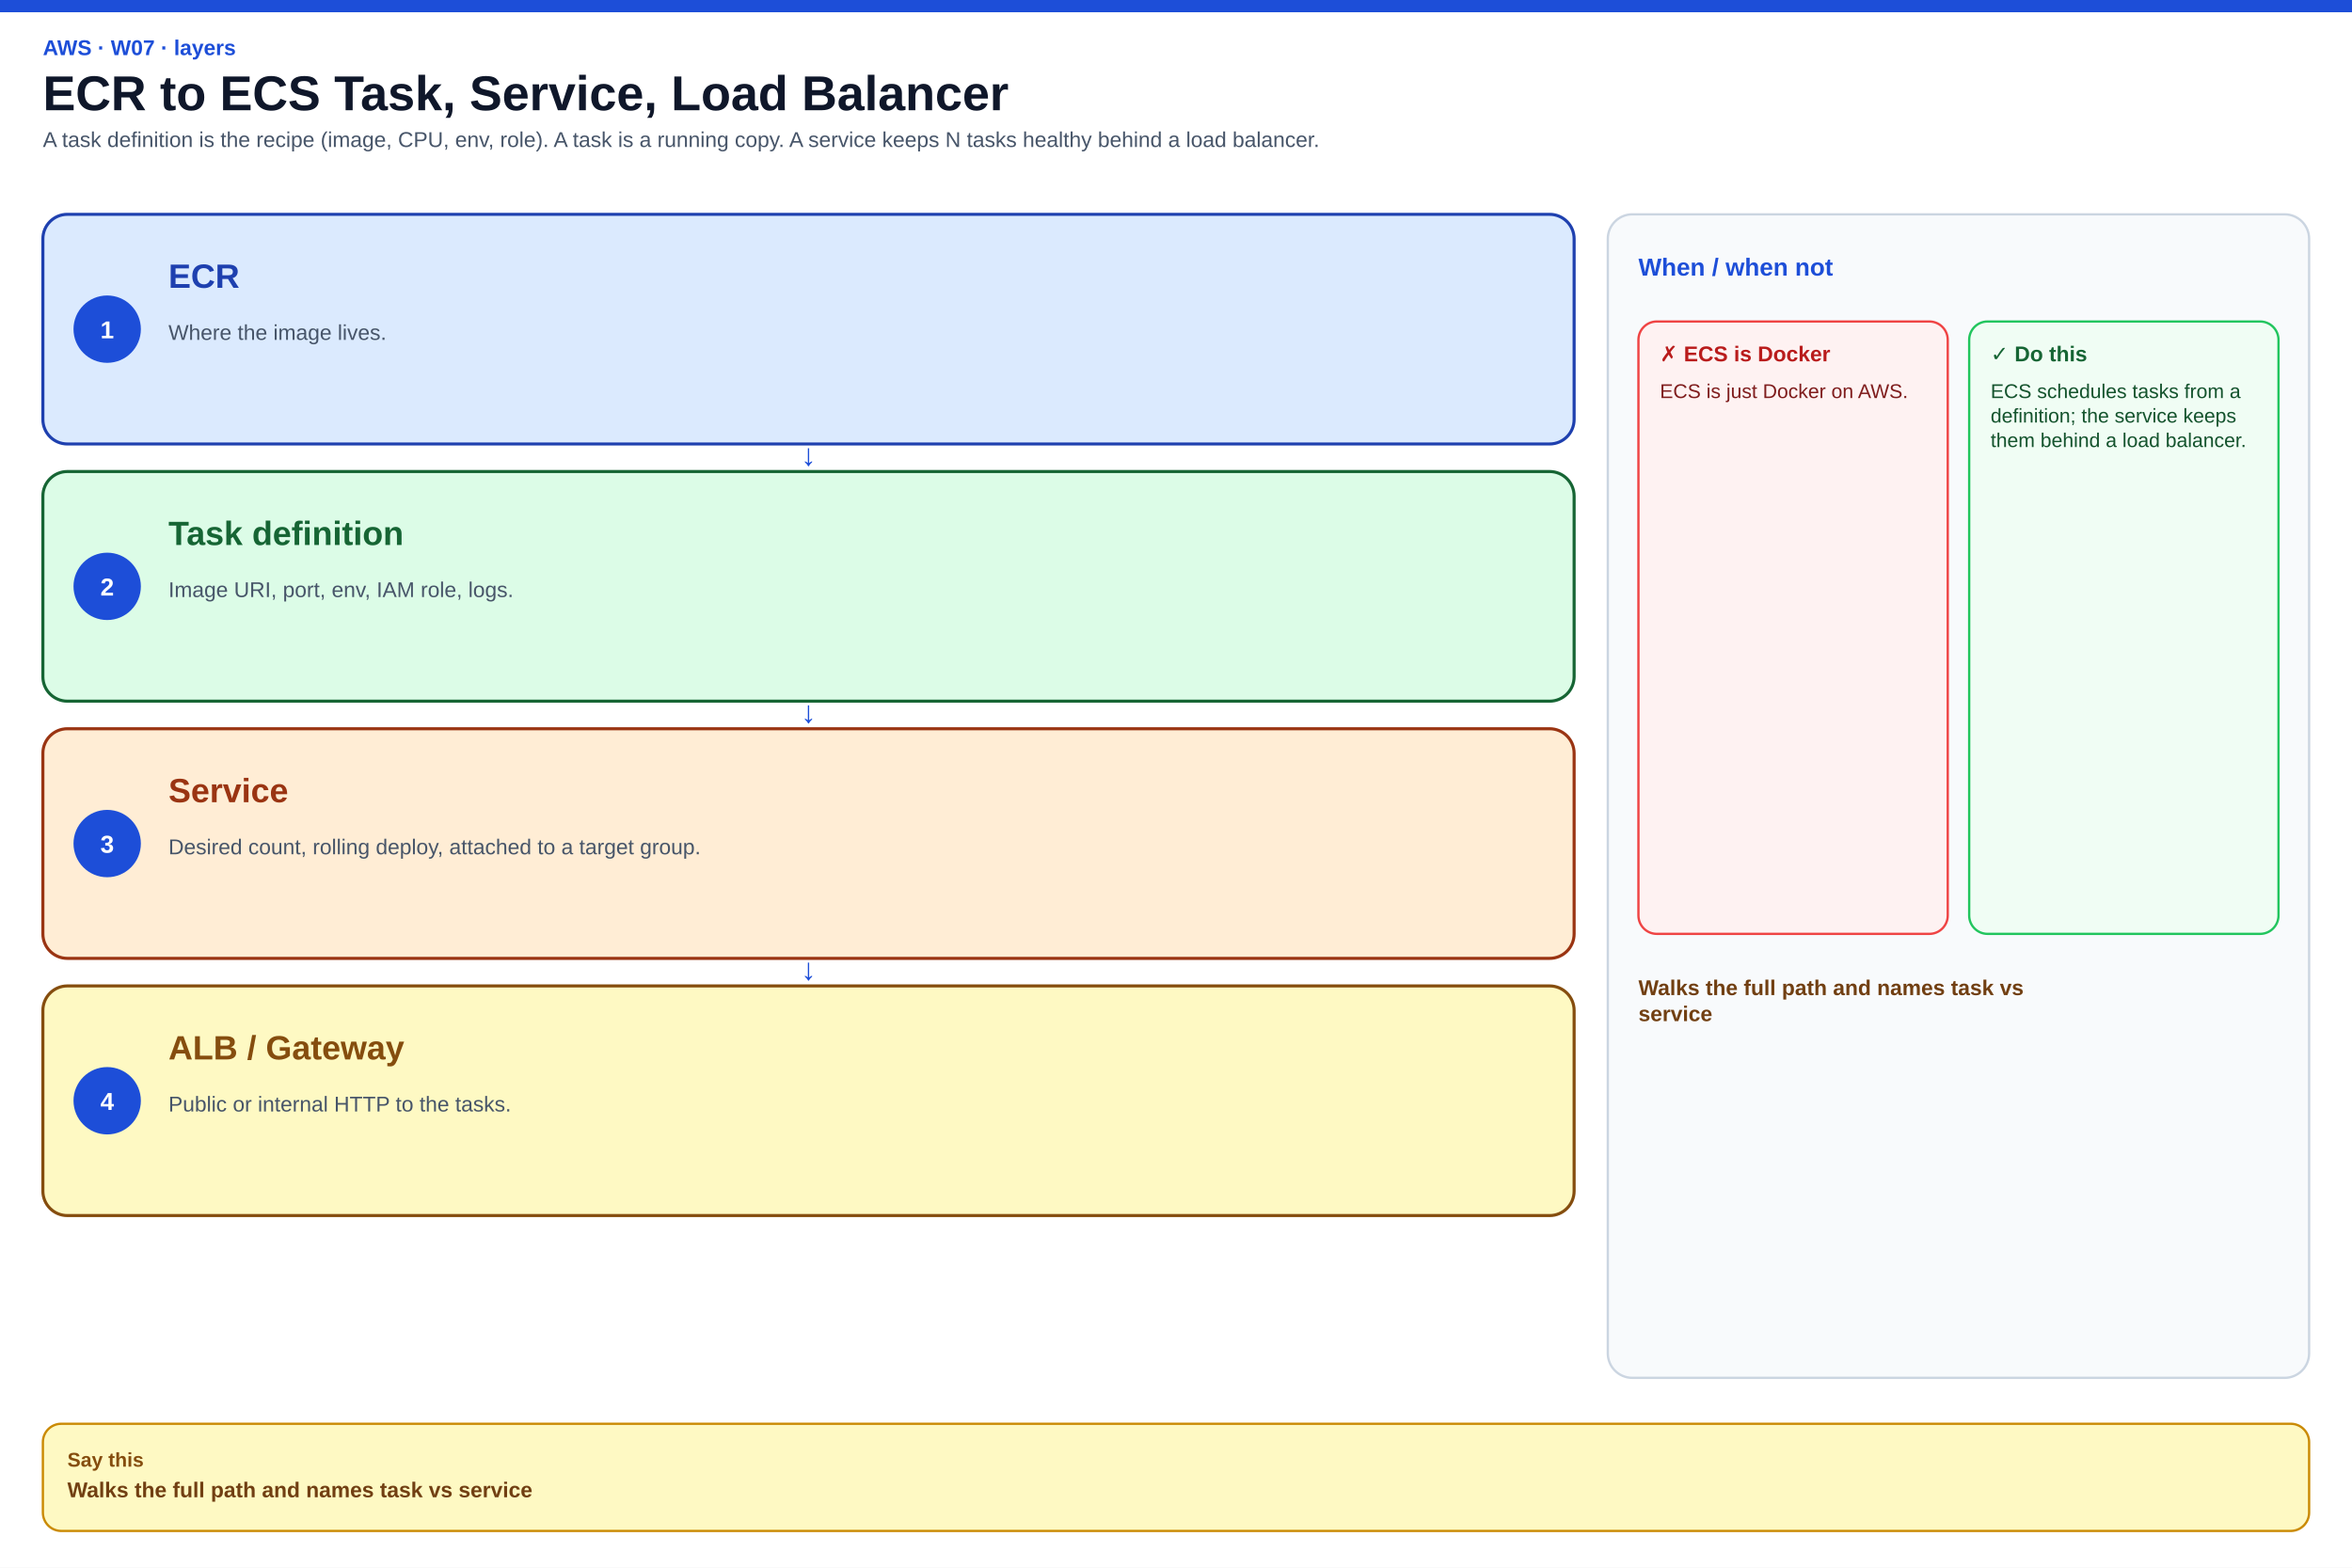
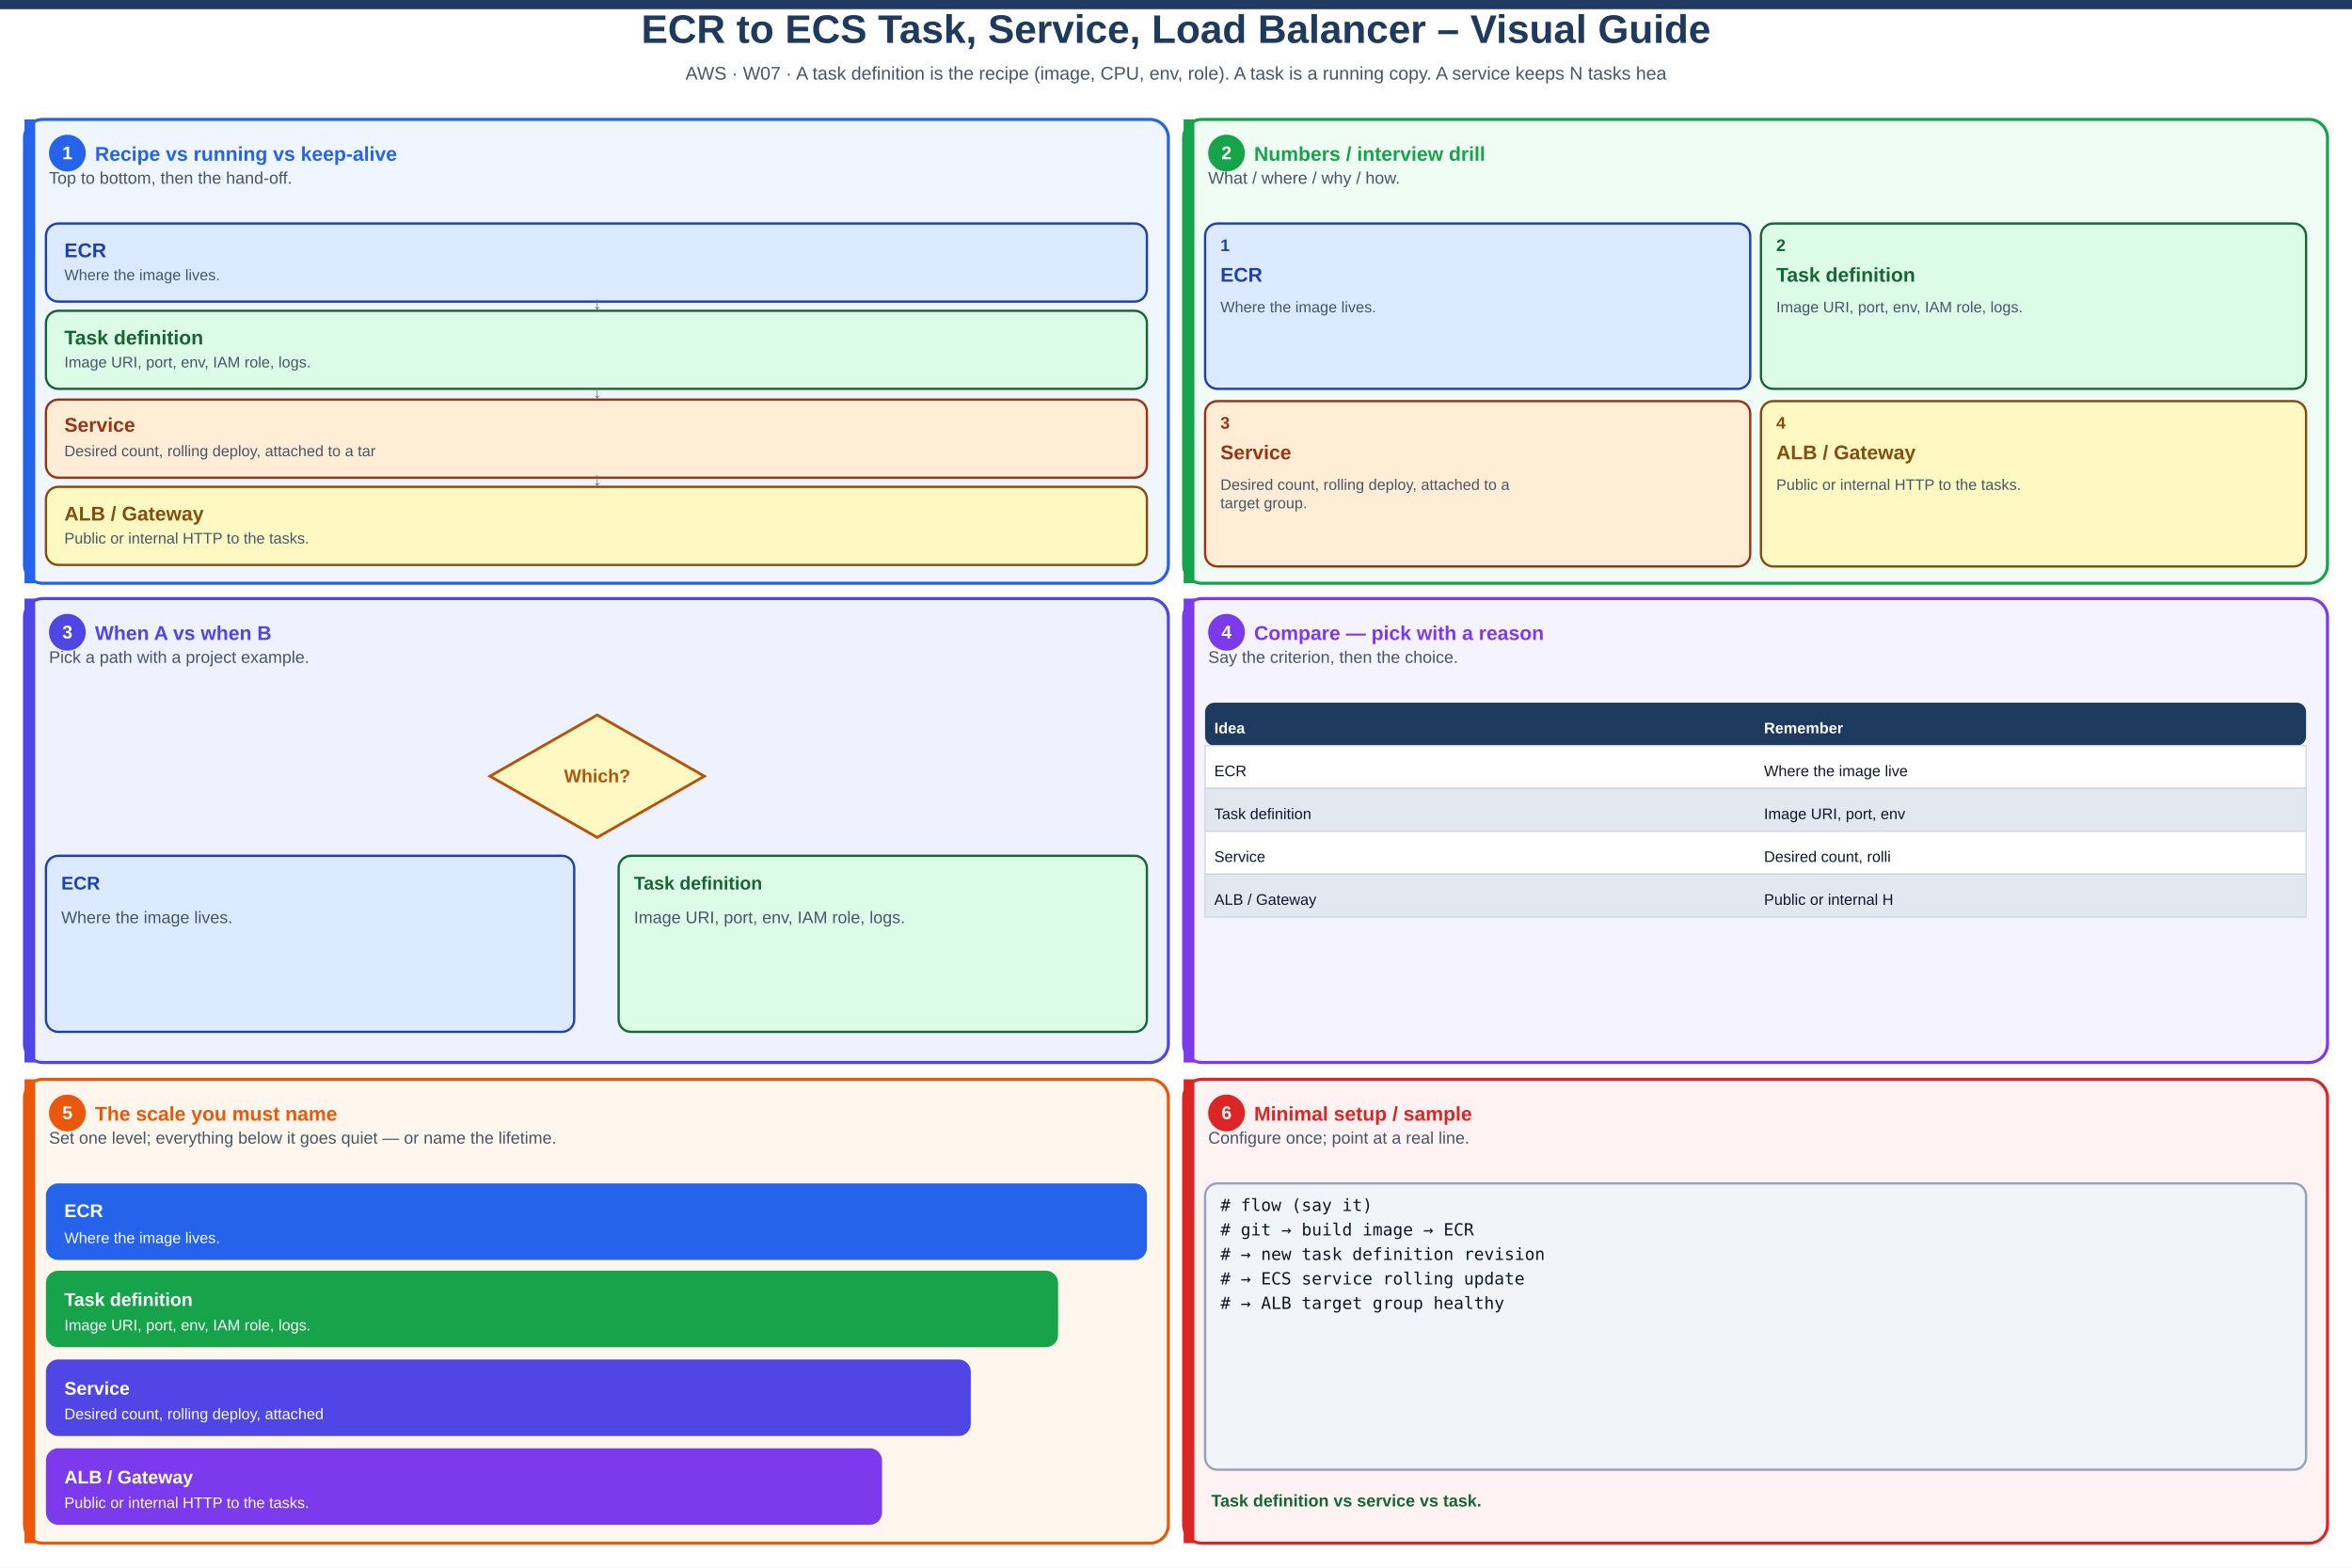
<svg xmlns="http://www.w3.org/2000/svg" width="1536" height="1024" viewBox="0 0 1536 1024">
  <defs>
    <marker id="arrow" markerWidth="8" markerHeight="8" refX="6" refY="4" orient="auto">
      <path d="M0,0 L8,4 L0,8 z" fill="#64748b" />
    </marker>
  </defs>
  <rect x="0" y="0" width="1536" height="1024" rx="0" fill="#ffffff" />
-   <rect x="0" y="0" width="1536" height="8" rx="0" fill="#1d4ed8" />
-   <text x="28" y="36" fill="#1d4ed8" font-size="14" font-weight="700" text-anchor="start" font-family="Segoe UI,Arial,sans-serif">AWS  ·  W07  ·  layers</text>
-   <text x="28" y="72" fill="#0f172a" font-size="32" font-weight="800" text-anchor="start" font-family="Segoe UI,Arial,sans-serif">ECR to ECS Task, Service, Load Balancer</text>
-   <text x="28" y="96" fill="#475569" font-size="14" font-weight="500" text-anchor="start" font-family="Segoe UI,Arial,sans-serif">
-     <tspan x="28" dy="0">A task definition is the recipe (image, CPU, env, role). A task is a running copy. A service keeps N tasks healthy behind a load balancer.</tspan>
+   <rect x="0" y="0" width="1536" height="6" rx="0" fill="#1e3a5f" />
+   <text x="768" y="28" fill="#1e3a5f" font-size="26" font-weight="800" text-anchor="middle" font-family="Segoe UI,Arial,sans-serif">ECR to ECS Task, Service, Load Balancer  –  Visual Guide</text>
+   <text x="768" y="52" fill="#475569" font-size="12" font-weight="500" text-anchor="middle" font-family="Segoe UI,Arial,sans-serif">AWS  ·  W07  ·  A task definition is the recipe (image, CPU, env, role). A task is a running copy. A service keeps N tasks hea</text>
+   <rect x="16" y="78" width="747" height="303" rx="12" fill="#eff6ff" stroke="#2563eb" stroke-width="2" />
+   <rect x="16" y="78" width="7" height="303" rx="0" fill="#2563eb" />
+   <circle cx="44" cy="100" r="12" fill="#2563eb" />
+   <text x="44" y="104" fill="#fff" font-size="12" font-weight="800" text-anchor="middle" font-family="Segoe UI,Arial,sans-serif">1</text>
+   <text x="62" y="105" fill="#2563eb" font-size="13" font-weight="800" text-anchor="start" font-family="Segoe UI,Arial,sans-serif">Recipe vs running vs keep-alive</text>
+   <text x="32" y="120" fill="#475569" font-size="11" font-weight="500" text-anchor="start" font-family="Segoe UI,Arial,sans-serif">
+     <tspan x="32" dy="0">Top to bottom, then the hand-off.</tspan>
  </text>
-   <rect x="28" y="140" width="1000" height="150" rx="16" fill="#dbeafe" stroke="#1e40af" stroke-width="2" />
-   <circle cx="70" cy="215" r="22" fill="#1d4ed8" />
-   <text x="70" y="221" fill="#fff" font-size="16" font-weight="800" text-anchor="middle" font-family="Segoe UI,Arial,sans-serif">1</text>
-   <text x="110" y="188" fill="#1e40af" font-size="22" font-weight="800" text-anchor="start" font-family="Segoe UI,Arial,sans-serif">ECR</text>
-   <text x="110" y="222" fill="#475569" font-size="14" font-weight="500" text-anchor="start" font-family="Segoe UI,Arial,sans-serif">
-     <tspan x="110" dy="0">Where the image lives.</tspan>
+   <rect x="30" y="146" width="719" height="51" rx="8" fill="#dbeafe" stroke="#1e40af" stroke-width="1.5" />
+   <text x="42" y="168" fill="#1e40af" font-size="13" font-weight="800" text-anchor="start" font-family="Segoe UI,Arial,sans-serif">ECR</text>
+   <text x="42" y="183" fill="#475569" font-size="10" font-weight="500" text-anchor="start" font-family="Segoe UI,Arial,sans-serif">Where the image lives.</text>
+   <text x="390" y="202" fill="#64748b" font-size="12" font-weight="800" text-anchor="middle" font-family="Segoe UI,Arial,sans-serif">↓</text>
+   <rect x="30" y="203" width="719" height="51" rx="8" fill="#dcfce7" stroke="#166534" stroke-width="1.5" />
+   <text x="42" y="225" fill="#166534" font-size="13" font-weight="800" text-anchor="start" font-family="Segoe UI,Arial,sans-serif">Task definition</text>
+   <text x="42" y="240" fill="#475569" font-size="10" font-weight="500" text-anchor="start" font-family="Segoe UI,Arial,sans-serif">Image URI, port, env, IAM role, logs.</text>
+   <text x="390" y="260" fill="#64748b" font-size="12" font-weight="800" text-anchor="middle" font-family="Segoe UI,Arial,sans-serif">↓</text>
+   <rect x="30" y="261" width="719" height="51" rx="8" fill="#ffedd5" stroke="#9a3412" stroke-width="1.5" />
+   <text x="42" y="282" fill="#9a3412" font-size="13" font-weight="800" text-anchor="start" font-family="Segoe UI,Arial,sans-serif">Service</text>
+   <text x="42" y="298" fill="#475569" font-size="10" font-weight="500" text-anchor="start" font-family="Segoe UI,Arial,sans-serif">Desired count, rolling deploy, attached to a tar</text>
+   <text x="390" y="317" fill="#64748b" font-size="12" font-weight="800" text-anchor="middle" font-family="Segoe UI,Arial,sans-serif">↓</text>
+   <rect x="30" y="318" width="719" height="51" rx="8" fill="#fef9c3" stroke="#854d0e" stroke-width="1.5" />
+   <text x="42" y="340" fill="#854d0e" font-size="13" font-weight="800" text-anchor="start" font-family="Segoe UI,Arial,sans-serif">ALB / Gateway</text>
+   <text x="42" y="355" fill="#475569" font-size="10" font-weight="500" text-anchor="start" font-family="Segoe UI,Arial,sans-serif">Public or internal HTTP to the tasks.</text>
+   <rect x="773" y="78" width="747" height="303" rx="12" fill="#f0fdf4" stroke="#16a34a" stroke-width="2" />
+   <rect x="773" y="78" width="7" height="303" rx="0" fill="#16a34a" />
+   <circle cx="801" cy="100" r="12" fill="#16a34a" />
+   <text x="801" y="104" fill="#fff" font-size="12" font-weight="800" text-anchor="middle" font-family="Segoe UI,Arial,sans-serif">2</text>
+   <text x="819" y="105" fill="#16a34a" font-size="13" font-weight="800" text-anchor="start" font-family="Segoe UI,Arial,sans-serif">Numbers / interview drill</text>
+   <text x="789" y="120" fill="#475569" font-size="11" font-weight="500" text-anchor="start" font-family="Segoe UI,Arial,sans-serif">
+     <tspan x="789" dy="0">What / where / why / how.</tspan>
  </text>
-   <text x="528" y="304" fill="#1d4ed8" font-size="20" font-weight="800" text-anchor="middle" font-family="Segoe UI,Arial,sans-serif">↓</text>
-   <rect x="28" y="308" width="1000" height="150" rx="16" fill="#dcfce7" stroke="#166534" stroke-width="2" />
-   <circle cx="70" cy="383" r="22" fill="#1d4ed8" />
-   <text x="70" y="389" fill="#fff" font-size="16" font-weight="800" text-anchor="middle" font-family="Segoe UI,Arial,sans-serif">2</text>
-   <text x="110" y="356" fill="#166534" font-size="22" font-weight="800" text-anchor="start" font-family="Segoe UI,Arial,sans-serif">Task definition</text>
-   <text x="110" y="390" fill="#475569" font-size="14" font-weight="500" text-anchor="start" font-family="Segoe UI,Arial,sans-serif">
-     <tspan x="110" dy="0">Image URI, port, env, IAM role, logs.</tspan>
+   <rect x="787" y="146" width="356" height="108" rx="8" fill="#dbeafe" stroke="#1e40af" stroke-width="1.5" />
+   <text x="797" y="164" fill="#1e40af" font-size="11" font-weight="800" text-anchor="start" font-family="Segoe UI,Arial,sans-serif">1</text>
+   <text x="797" y="184" fill="#1e40af" font-size="13" font-weight="800" text-anchor="start" font-family="Segoe UI,Arial,sans-serif">ECR</text>
+   <text x="797" y="204" fill="#475569" font-size="10" font-weight="500" text-anchor="start" font-family="Segoe UI,Arial,sans-serif">
+     <tspan x="797" dy="0">Where the image lives.</tspan>
  </text>
-   <text x="528" y="472" fill="#1d4ed8" font-size="20" font-weight="800" text-anchor="middle" font-family="Segoe UI,Arial,sans-serif">↓</text>
-   <rect x="28" y="476" width="1000" height="150" rx="16" fill="#ffedd5" stroke="#9a3412" stroke-width="2" />
-   <circle cx="70" cy="551" r="22" fill="#1d4ed8" />
-   <text x="70" y="557" fill="#fff" font-size="16" font-weight="800" text-anchor="middle" font-family="Segoe UI,Arial,sans-serif">3</text>
-   <text x="110" y="524" fill="#9a3412" font-size="22" font-weight="800" text-anchor="start" font-family="Segoe UI,Arial,sans-serif">Service</text>
-   <text x="110" y="558" fill="#475569" font-size="14" font-weight="500" text-anchor="start" font-family="Segoe UI,Arial,sans-serif">
-     <tspan x="110" dy="0">Desired count, rolling deploy, attached to a target group.</tspan>
+   <rect x="1150" y="146" width="356" height="108" rx="8" fill="#dcfce7" stroke="#166534" stroke-width="1.5" />
+   <text x="1160" y="164" fill="#166534" font-size="11" font-weight="800" text-anchor="start" font-family="Segoe UI,Arial,sans-serif">2</text>
+   <text x="1160" y="184" fill="#166534" font-size="13" font-weight="800" text-anchor="start" font-family="Segoe UI,Arial,sans-serif">Task definition</text>
+   <text x="1160" y="204" fill="#475569" font-size="10" font-weight="500" text-anchor="start" font-family="Segoe UI,Arial,sans-serif">
+     <tspan x="1160" dy="0">Image URI, port, env, IAM role, logs.</tspan>
  </text>
-   <text x="528" y="640" fill="#1d4ed8" font-size="20" font-weight="800" text-anchor="middle" font-family="Segoe UI,Arial,sans-serif">↓</text>
-   <rect x="28" y="644" width="1000" height="150" rx="16" fill="#fef9c3" stroke="#854d0e" stroke-width="2" />
-   <circle cx="70" cy="719" r="22" fill="#1d4ed8" />
-   <text x="70" y="725" fill="#fff" font-size="16" font-weight="800" text-anchor="middle" font-family="Segoe UI,Arial,sans-serif">4</text>
-   <text x="110" y="692" fill="#854d0e" font-size="22" font-weight="800" text-anchor="start" font-family="Segoe UI,Arial,sans-serif">ALB / Gateway</text>
-   <text x="110" y="726" fill="#475569" font-size="14" font-weight="500" text-anchor="start" font-family="Segoe UI,Arial,sans-serif">
-     <tspan x="110" dy="0">Public or internal HTTP to the tasks.</tspan>
+   <rect x="787" y="262" width="356" height="108" rx="8" fill="#ffedd5" stroke="#9a3412" stroke-width="1.5" />
+   <text x="797" y="280" fill="#9a3412" font-size="11" font-weight="800" text-anchor="start" font-family="Segoe UI,Arial,sans-serif">3</text>
+   <text x="797" y="300" fill="#9a3412" font-size="13" font-weight="800" text-anchor="start" font-family="Segoe UI,Arial,sans-serif">Service</text>
+   <text x="797" y="320" fill="#475569" font-size="10" font-weight="500" text-anchor="start" font-family="Segoe UI,Arial,sans-serif">
+     <tspan x="797" dy="0">Desired count, rolling deploy, attached to a</tspan>
+     <tspan x="797" dy="12">target group.</tspan>
  </text>
-   <rect x="1050" y="140" width="458" height="760" rx="16" fill="#f8fafc" stroke="#cbd5e1" stroke-width="1.5" />
-   <text x="1070" y="180" fill="#1d4ed8" font-size="16" font-weight="800" text-anchor="start" font-family="Segoe UI,Arial,sans-serif">When / when not</text>
-   <rect x="1070" y="210" width="202" height="400" rx="12" fill="#fef2f2" stroke="#ef4444" stroke-width="1.5" />
-   <text x="1084" y="236" fill="#b91c1c" font-size="14" font-weight="800" text-anchor="start" font-family="Segoe UI,Arial,sans-serif">✗  ECS is Docker</text>
-   <text x="1084" y="260" fill="#7f1d1d" font-size="13" font-weight="500" text-anchor="start" font-family="Segoe UI,Arial,sans-serif">
-     <tspan x="1084" dy="0">ECS is just Docker on AWS.</tspan>
+   <rect x="1150" y="262" width="356" height="108" rx="8" fill="#fef9c3" stroke="#854d0e" stroke-width="1.5" />
+   <text x="1160" y="280" fill="#854d0e" font-size="11" font-weight="800" text-anchor="start" font-family="Segoe UI,Arial,sans-serif">4</text>
+   <text x="1160" y="300" fill="#854d0e" font-size="13" font-weight="800" text-anchor="start" font-family="Segoe UI,Arial,sans-serif">ALB / Gateway</text>
+   <text x="1160" y="320" fill="#475569" font-size="10" font-weight="500" text-anchor="start" font-family="Segoe UI,Arial,sans-serif">
+     <tspan x="1160" dy="0">Public or internal HTTP to the tasks.</tspan>
  </text>
-   <rect x="1286" y="210" width="202" height="400" rx="12" fill="#f0fdf4" stroke="#22c55e" stroke-width="1.5" />
-   <text x="1300" y="236" fill="#166534" font-size="14" font-weight="800" text-anchor="start" font-family="Segoe UI,Arial,sans-serif">✓  Do this</text>
-   <text x="1300" y="260" fill="#14532d" font-size="13" font-weight="500" text-anchor="start" font-family="Segoe UI,Arial,sans-serif">
-     <tspan x="1300" dy="0">ECS schedules tasks from a</tspan>
-     <tspan x="1300" dy="16">definition; the service keeps</tspan>
-     <tspan x="1300" dy="16">them behind a load balancer.</tspan>
+   <rect x="16" y="391" width="747" height="303" rx="12" fill="#eef2ff" stroke="#4f46e5" stroke-width="2" />
+   <rect x="16" y="391" width="7" height="303" rx="0" fill="#4f46e5" />
+   <circle cx="44" cy="413" r="12" fill="#4f46e5" />
+   <text x="44" y="417" fill="#fff" font-size="12" font-weight="800" text-anchor="middle" font-family="Segoe UI,Arial,sans-serif">3</text>
+   <text x="62" y="418" fill="#4f46e5" font-size="13" font-weight="800" text-anchor="start" font-family="Segoe UI,Arial,sans-serif">When A vs when B</text>
+   <text x="32" y="433" fill="#475569" font-size="11" font-weight="500" text-anchor="start" font-family="Segoe UI,Arial,sans-serif">
+     <tspan x="32" dy="0">Pick a path with a project example.</tspan>
  </text>
-   <text x="1070" y="650" fill="#713f12" font-size="14" font-weight="600" text-anchor="start" font-family="Segoe UI,Arial,sans-serif">
-     <tspan x="1070" dy="0">Walks the full path and names task vs</tspan>
-     <tspan x="1070" dy="17">service</tspan>
+   <polygon points="390,467 460,507 390,547 320,507" fill="#fef9c3" stroke="#b45309" stroke-width="1.8" />
+   <text x="390" y="511" fill="#b45309" font-size="12" font-weight="800" text-anchor="middle" font-family="Segoe UI,Arial,sans-serif">Which?</text>
+   <rect x="30" y="559" width="345" height="115" rx="8" fill="#dbeafe" stroke="#1e40af" stroke-width="1.5" />
+   <rect x="404" y="559" width="345" height="115" rx="8" fill="#dcfce7" stroke="#166534" stroke-width="1.5" />
+   <text x="40" y="581" fill="#1e40af" font-size="12" font-weight="800" text-anchor="start" font-family="Segoe UI,Arial,sans-serif">ECR</text>
+   <text x="40" y="603" fill="#475569" font-size="11" font-weight="500" text-anchor="start" font-family="Segoe UI,Arial,sans-serif">
+     <tspan x="40" dy="0">Where the image lives.</tspan>
  </text>
-   <rect x="28" y="930" width="1480" height="70" rx="12" fill="#fef9c3" stroke="#ca8a04" stroke-width="1.5" />
-   <text x="44" y="958" fill="#854d0e" font-size="13" font-weight="800" text-anchor="start" font-family="Segoe UI,Arial,sans-serif">Say this</text>
-   <text x="44" y="978" fill="#713f12" font-size="14" font-weight="600" text-anchor="start" font-family="Segoe UI,Arial,sans-serif">
-     <tspan x="44" dy="0">Walks the full path and names task vs service</tspan>
+   <text x="414" y="581" fill="#166534" font-size="12" font-weight="800" text-anchor="start" font-family="Segoe UI,Arial,sans-serif">Task definition</text>
+   <text x="414" y="603" fill="#475569" font-size="11" font-weight="500" text-anchor="start" font-family="Segoe UI,Arial,sans-serif">
+     <tspan x="414" dy="0">Image URI, port, env, IAM role, logs.</tspan>
  </text>
+   <rect x="773" y="391" width="747" height="303" rx="12" fill="#f5f3ff" stroke="#7c3aed" stroke-width="2" />
+   <rect x="773" y="391" width="7" height="303" rx="0" fill="#7c3aed" />
+   <circle cx="801" cy="413" r="12" fill="#7c3aed" />
+   <text x="801" y="417" fill="#fff" font-size="12" font-weight="800" text-anchor="middle" font-family="Segoe UI,Arial,sans-serif">4</text>
+   <text x="819" y="418" fill="#7c3aed" font-size="13" font-weight="800" text-anchor="start" font-family="Segoe UI,Arial,sans-serif">Compare — pick with a reason</text>
+   <text x="789" y="433" fill="#475569" font-size="11" font-weight="500" text-anchor="start" font-family="Segoe UI,Arial,sans-serif">
+     <tspan x="789" dy="0">Say the criterion, then the choice.</tspan>
+   </text>
+   <rect x="787" y="459" width="719" height="28" rx="6" fill="#1e3a5f" />
+   <text x="793" y="479" fill="#fff" font-size="10" font-weight="700" text-anchor="start" font-family="Segoe UI,Arial,sans-serif">Idea</text>
+   <text x="1152" y="479" fill="#fff" font-size="10" font-weight="700" text-anchor="start" font-family="Segoe UI,Arial,sans-serif">Remember</text>
+   <rect x="787" y="487" width="719" height="28" rx="0" fill="#ffffff" stroke="#cbd5e1" stroke-width="0.8" />
+   <text x="793" y="507" fill="#0f172a" font-size="10" font-weight="500" text-anchor="start" font-family="Segoe UI,Arial,sans-serif">ECR</text>
+   <text x="1152" y="507" fill="#0f172a" font-size="10" font-weight="500" text-anchor="start" font-family="Segoe UI,Arial,sans-serif">Where the image live</text>
+   <rect x="787" y="515" width="719" height="28" rx="0" fill="#e2e8f0" stroke="#cbd5e1" stroke-width="0.8" />
+   <text x="793" y="535" fill="#0f172a" font-size="10" font-weight="500" text-anchor="start" font-family="Segoe UI,Arial,sans-serif">Task definition</text>
+   <text x="1152" y="535" fill="#0f172a" font-size="10" font-weight="500" text-anchor="start" font-family="Segoe UI,Arial,sans-serif">Image URI, port, env</text>
+   <rect x="787" y="543" width="719" height="28" rx="0" fill="#ffffff" stroke="#cbd5e1" stroke-width="0.8" />
+   <text x="793" y="563" fill="#0f172a" font-size="10" font-weight="500" text-anchor="start" font-family="Segoe UI,Arial,sans-serif">Service</text>
+   <text x="1152" y="563" fill="#0f172a" font-size="10" font-weight="500" text-anchor="start" font-family="Segoe UI,Arial,sans-serif">Desired count, rolli</text>
+   <rect x="787" y="571" width="719" height="28" rx="0" fill="#e2e8f0" stroke="#cbd5e1" stroke-width="0.8" />
+   <text x="793" y="591" fill="#0f172a" font-size="10" font-weight="500" text-anchor="start" font-family="Segoe UI,Arial,sans-serif">ALB / Gateway</text>
+   <text x="1152" y="591" fill="#0f172a" font-size="10" font-weight="500" text-anchor="start" font-family="Segoe UI,Arial,sans-serif">Public or internal H</text>
+   <rect x="16" y="705" width="747" height="303" rx="12" fill="#fff7ed" stroke="#ea580c" stroke-width="2" />
+   <rect x="16" y="705" width="7" height="303" rx="0" fill="#ea580c" />
+   <circle cx="44" cy="727" r="12" fill="#ea580c" />
+   <text x="44" y="731" fill="#fff" font-size="12" font-weight="800" text-anchor="middle" font-family="Segoe UI,Arial,sans-serif">5</text>
+   <text x="62" y="732" fill="#ea580c" font-size="13" font-weight="800" text-anchor="start" font-family="Segoe UI,Arial,sans-serif">The scale you must name</text>
+   <text x="32" y="747" fill="#475569" font-size="11" font-weight="500" text-anchor="start" font-family="Segoe UI,Arial,sans-serif">
+     <tspan x="32" dy="0">Set one level; everything below it goes quiet — or name the lifetime.</tspan>
+   </text>
+   <rect x="30" y="773" width="719" height="50" rx="8" fill="#2563eb" />
+   <text x="42" y="795" fill="#fff" font-size="12" font-weight="800" text-anchor="start" font-family="Segoe UI,Arial,sans-serif">ECR</text>
+   <text x="42" y="812" fill="#f8fafc" font-size="10" font-weight="500" text-anchor="start" font-family="Segoe UI,Arial,sans-serif">Where the image lives.</text>
+   <rect x="30" y="830" width="661" height="50" rx="8" fill="#16a34a" />
+   <text x="42" y="853" fill="#fff" font-size="12" font-weight="800" text-anchor="start" font-family="Segoe UI,Arial,sans-serif">Task definition</text>
+   <text x="42" y="869" fill="#f8fafc" font-size="10" font-weight="500" text-anchor="start" font-family="Segoe UI,Arial,sans-serif">Image URI, port, env, IAM role, logs.</text>
+   <rect x="30" y="888" width="604" height="50" rx="8" fill="#4f46e5" />
+   <text x="42" y="911" fill="#fff" font-size="12" font-weight="800" text-anchor="start" font-family="Segoe UI,Arial,sans-serif">Service</text>
+   <text x="42" y="927" fill="#f8fafc" font-size="10" font-weight="500" text-anchor="start" font-family="Segoe UI,Arial,sans-serif">Desired count, rolling deploy, attached </text>
+   <rect x="30" y="946" width="546" height="50" rx="8" fill="#7c3aed" />
+   <text x="42" y="969" fill="#fff" font-size="12" font-weight="800" text-anchor="start" font-family="Segoe UI,Arial,sans-serif">ALB / Gateway</text>
+   <text x="42" y="985" fill="#f8fafc" font-size="10" font-weight="500" text-anchor="start" font-family="Segoe UI,Arial,sans-serif">Public or internal HTTP to the tasks.</text>
+   <rect x="773" y="705" width="747" height="303" rx="12" fill="#fef2f2" stroke="#dc2626" stroke-width="2" />
+   <rect x="773" y="705" width="7" height="303" rx="0" fill="#dc2626" />
+   <circle cx="801" cy="727" r="12" fill="#dc2626" />
+   <text x="801" y="731" fill="#fff" font-size="12" font-weight="800" text-anchor="middle" font-family="Segoe UI,Arial,sans-serif">6</text>
+   <text x="819" y="732" fill="#dc2626" font-size="13" font-weight="800" text-anchor="start" font-family="Segoe UI,Arial,sans-serif">Minimal setup / sample</text>
+   <text x="789" y="747" fill="#475569" font-size="11" font-weight="500" text-anchor="start" font-family="Segoe UI,Arial,sans-serif">
+     <tspan x="789" dy="0">Configure once; point at a real line.</tspan>
+   </text>
+   <rect x="787" y="773" width="719" height="187" rx="8" fill="#f1f5f9" stroke="#94a3b8" stroke-width="1.5" />
+   <text x="797" y="791" fill="#0f172a" font-size="11" font-weight="500" text-anchor="start" font-family="Consolas,Menlo,monospace"># flow (say it)</text>
+   <text x="797" y="807" fill="#0f172a" font-size="11" font-weight="500" text-anchor="start" font-family="Consolas,Menlo,monospace"># git → build image → ECR</text>
+   <text x="797" y="823" fill="#0f172a" font-size="11" font-weight="500" text-anchor="start" font-family="Consolas,Menlo,monospace"># → new task definition revision</text>
+   <text x="797" y="839" fill="#0f172a" font-size="11" font-weight="500" text-anchor="start" font-family="Consolas,Menlo,monospace"># → ECS service rolling update</text>
+   <text x="797" y="855" fill="#0f172a" font-size="11" font-weight="500" text-anchor="start" font-family="Consolas,Menlo,monospace"># → ALB target group healthy</text>
+   <text x="791" y="984" fill="#166534" font-size="11" font-weight="700" text-anchor="start" font-family="Segoe UI,Arial,sans-serif">Task definition vs service vs task.</text>
</svg>
